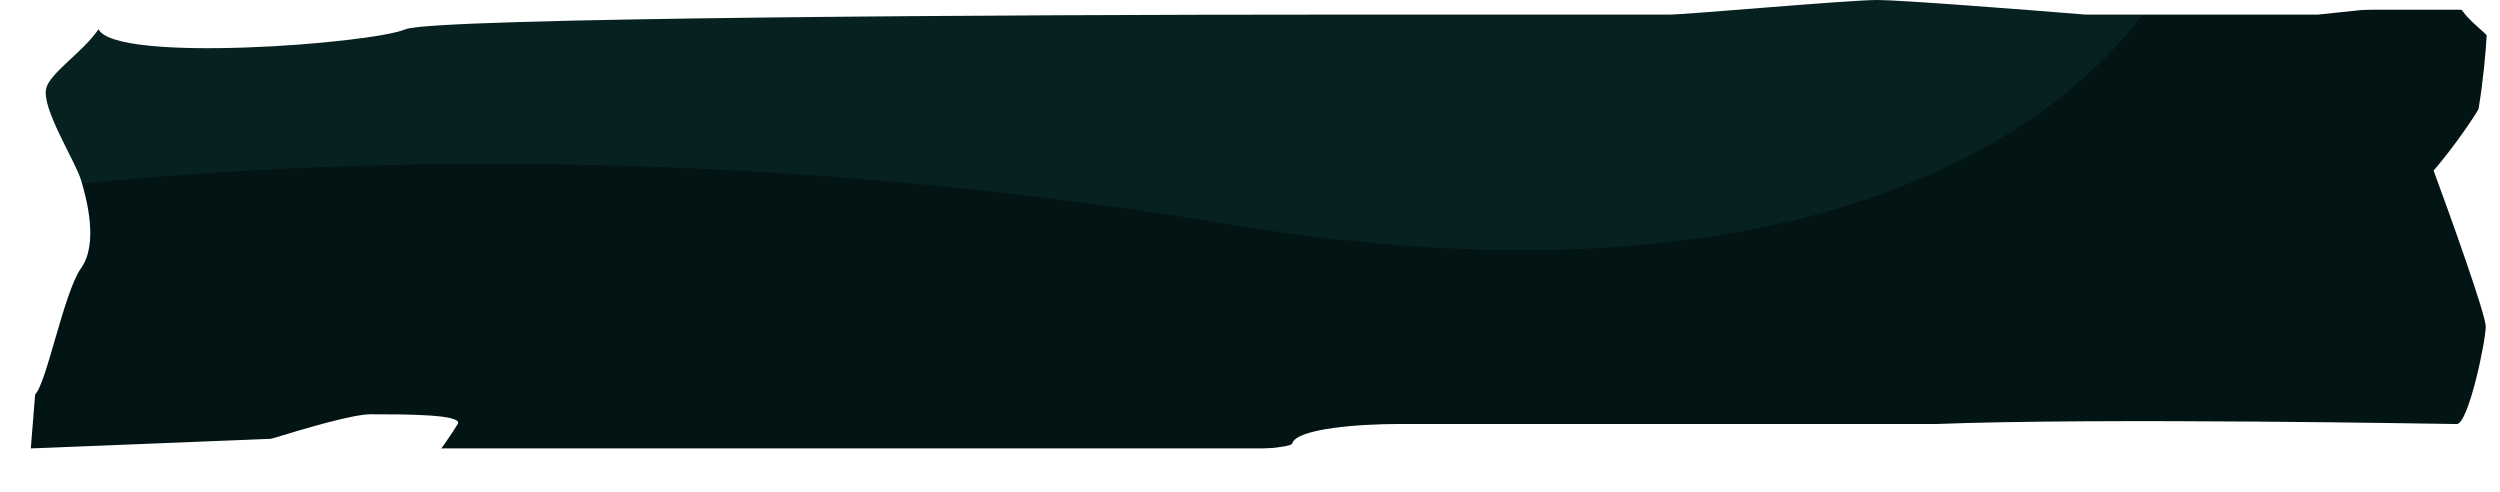
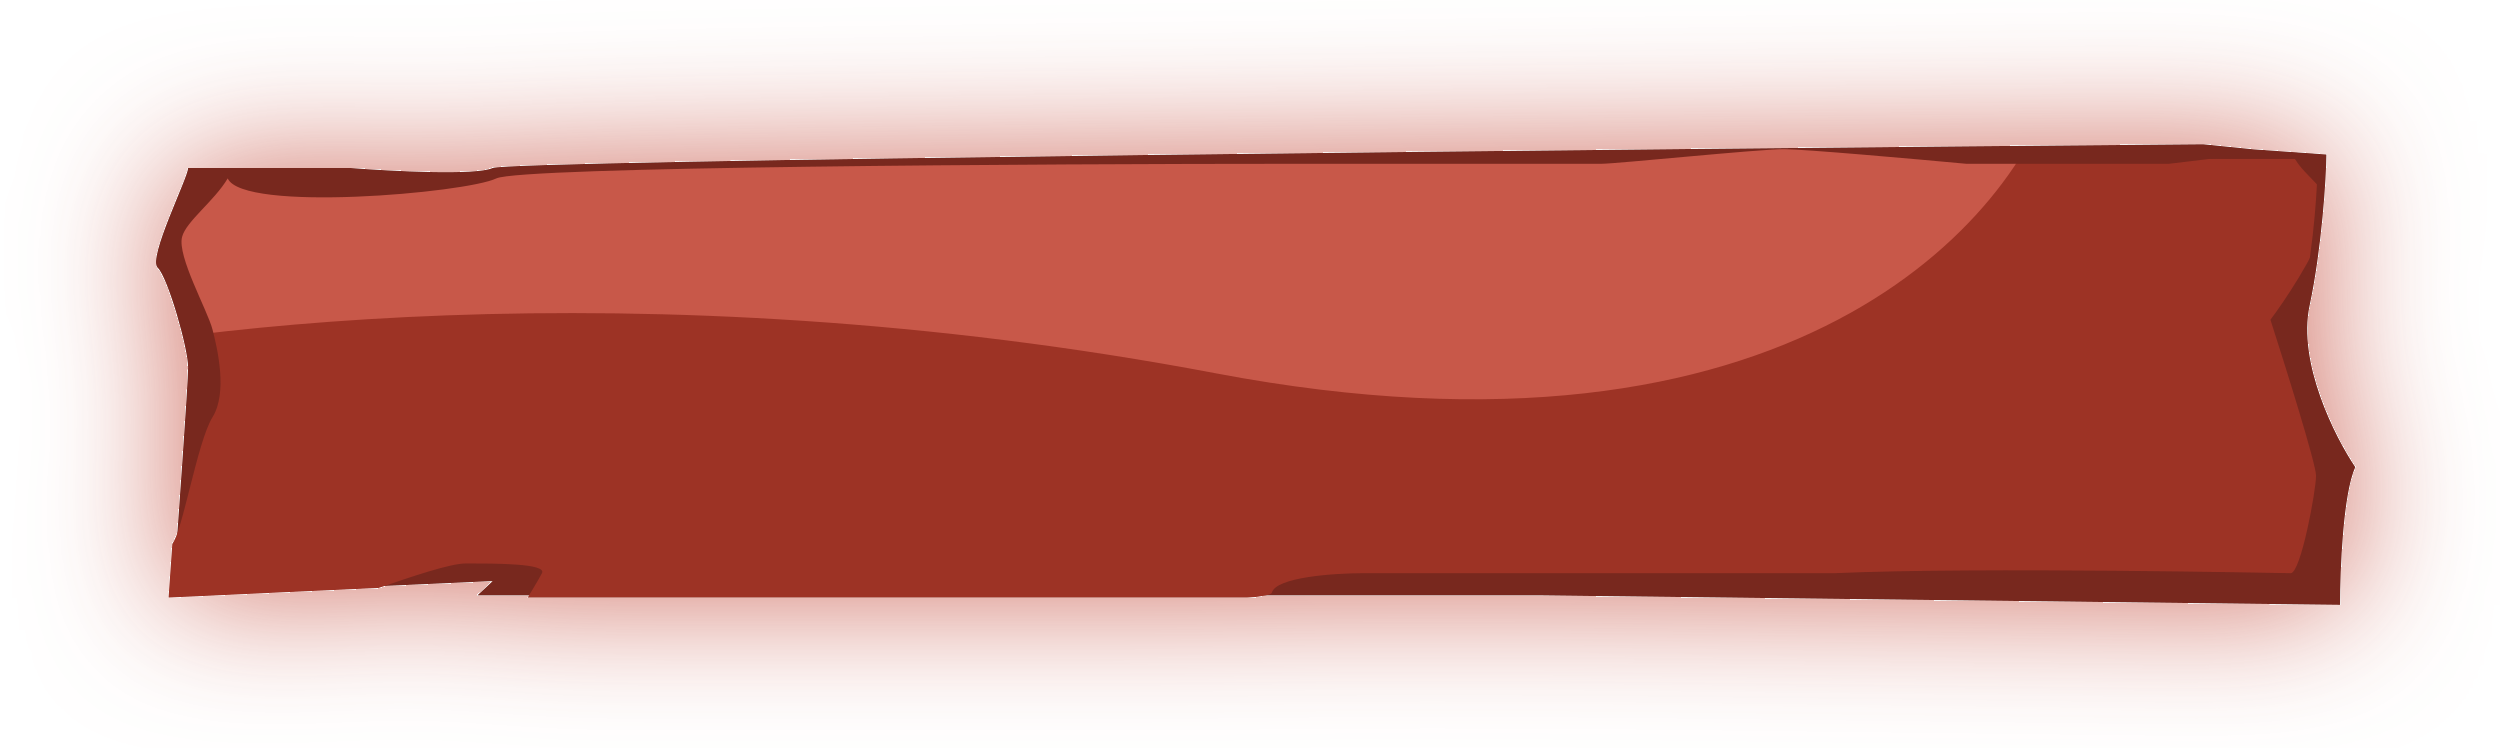
- <svg xmlns="http://www.w3.org/2000/svg" width="392" height="77" fill="none">
-   <mask id="a" width="392" height="77" x="0" y="0" maskUnits="userSpaceOnUse" style="mask-type:alpha">
-     <path fill="#D9D9D9" d="M7.268 13.756c.727-2.445 5.755-5.604 8.177-9.17 2.726 5.349 42.702 2.292 48.153 0C67.96 2.75 161.116 2.292 207.15 2.292h54.513c2.725 0 28.165-2.293 32.707-2.293 3.635 0 23.32 1.528 32.708 2.293h36.342L385.224 0c1.514 4.585 8.54 5.961 6.36 11.463-2.181 5.503-7.571 12.483-9.994 15.285 2.726 7.388 8.177 22.621 8.177 24.455 0 2.293-2.726 15.285-4.543 15.285-1.454 0-55.421-1.019-81.769 0H218.96c-5.149 0-15.627.612-16.354 3.057-.727 2.446-89.946 2.547-134.465 2.293.909-1.274 2.907-4.127 3.634-5.35.909-1.528-8.177-1.528-13.628-1.528-5.451 0-26.348 7.642-39.067 10.699C8.904 78.104 2.12 72.602 0 69.545c1.211-2.038 3.998-6.42 5.451-7.642 1.817-1.529 4.543-16.05 7.269-19.87 2.725-3.821.908-10.7 0-13.756-.909-3.057-6.36-11.464-5.452-14.52Z" />
-   </mask>
-   <g mask="url(#a)">
-     <path fill="#021414" d="M2.106 17.577C.29 16.05 7.557 3.057 7.557 1.528h29.074c7.268.51 22.532 1.223 25.44 0C64.977.305 267.401-1.529 368.25-2.293v3.821h21.805c0 3.567-.545 12.992-2.726 22.163-2.18 9.17 4.543 21.144 8.177 25.984-2.18 4.28-2.725 16.558-2.725 22.163l-143.551-1.529H59.345l2.725-2.293L4.832 70.31C5.74 59.1 7.557 36.072 7.557 33.626c0-3.057-3.634-14.52-5.45-16.049Z" />
-     <path fill="#072121" d="M192.605 35.155c103.211 17.12 143.551-23.946 150.819-46.618L-10.909-3.82-29.08 35.155c30.89-7.133 118.474-17.119 221.685 0Z" />
+ <svg xmlns="http://www.w3.org/2000/svg" width="291" height="87" fill="none">
+   <g filter="url(#a)">
+     <path fill="#78281E" d="M18.348 31.16c-1.182-1.105 3.545-10.502 3.545-11.607h18.905c4.726.368 14.651.884 16.542 0 1.89-.885 133.517-2.211 199.095-2.764l5.934.596 8.421.596c0 2.58-.531 10.969-1.949 17.602-1.418 6.633 2.954 15.293 5.317 18.793-1.418 3.096-1.772 11.977-1.772 16.03l-93.344-1.105H55.567l1.773-1.659-37.22 1.659c.591-8.108 1.773-24.764 1.773-26.533 0-2.21-2.364-10.502-3.545-11.607Z" />
+     <mask id="b" width="256" height="57" x="16" y="17" maskUnits="userSpaceOnUse" style="mask-type:alpha">
+       <path fill="#D9D9D9" d="M21.195 27.575c.472-1.816 3.736-4.16 5.31-6.808 1.77 3.971 27.73 1.702 31.27 0 2.832-1.361 63.327-1.702 93.221-1.702h35.4c1.77 0 18.291-1.702 21.241-1.702 2.36 0 15.143 1.135 21.24 1.702h23.6l14.16-1.702c.984 3.404 5.546 4.425 4.13 8.51-1.416 4.084-4.916 9.266-6.49 11.346 1.77 5.484 5.31 16.792 5.31 18.154 0 1.702-1.77 11.346-2.95 11.346-.944 0-35.99-.757-53.1 0h-54.871c-3.343 0-10.148.454-10.62 2.269-.472 1.815-58.41 1.891-87.32 1.702.59-.946 1.887-3.064 2.36-3.971.59-1.135-5.311-1.135-8.851-1.135-3.54 0-17.11 5.673-25.37 7.942-6.608 1.816-11.014-2.269-12.39-4.538.786-1.513 2.596-4.765 3.54-5.673 1.18-1.135 2.95-11.913 4.72-14.75 1.77-2.837.59-7.942 0-10.212-.59-2.269-4.13-8.509-3.54-10.778Z" />
+     </mask>
+     <g mask="url(#b)">
+       <path fill="#9D3325" d="M17.848 30.412c-1.18-1.135 3.54-10.779 3.54-11.913h18.88c4.72.378 14.632.907 16.52 0 1.888-.908 133.341-2.27 198.832-2.837V18.5h14.16c0 2.647-.354 9.644-1.77 16.451-1.416 6.808 2.95 15.696 5.31 19.289-1.416 3.177-1.77 12.291-1.77 16.452l-93.221-1.135H55.018l1.77-1.702-37.17 1.702c.59-8.32 1.77-25.415 1.77-27.23 0-2.27-2.36-10.78-3.54-11.914Z" />
+       <path fill="#C85849" d="M141.555 43.46c67.025 12.707 93.221-17.777 97.941-34.606L9.394 14.527l-11.8 28.932c20.06-5.295 76.937-12.708 143.961 0Z" />
+     </g>
  </g>
+   <defs>
+     <filter id="a" width="290.525" height="88" x=".475" y="-1" color-interpolation-filters="sRGB" filterUnits="userSpaceOnUse">
+       <feFlood flood-opacity="0" result="BackgroundImageFix" />
+       <feColorMatrix in="SourceAlpha" result="hardAlpha" values="0 0 0 0 0 0 0 0 0 0 0 0 0 0 0 0 0 0 127 0" />
+       <feOffset />
+       <feGaussianBlur stdDeviation="8" />
+       <feComposite in2="hardAlpha" operator="out" />
+       <feColorMatrix values="0 0 0 0 0.784 0 0 0 0 0.345 0 0 0 0 0.286 0 0 0 0.86 0" />
+       <feBlend in2="BackgroundImageFix" result="effect1_dropShadow_808_11276" />
+       <feBlend in="SourceGraphic" in2="effect1_dropShadow_808_11276" result="shape" />
+     </filter>
+   </defs>
</svg>
